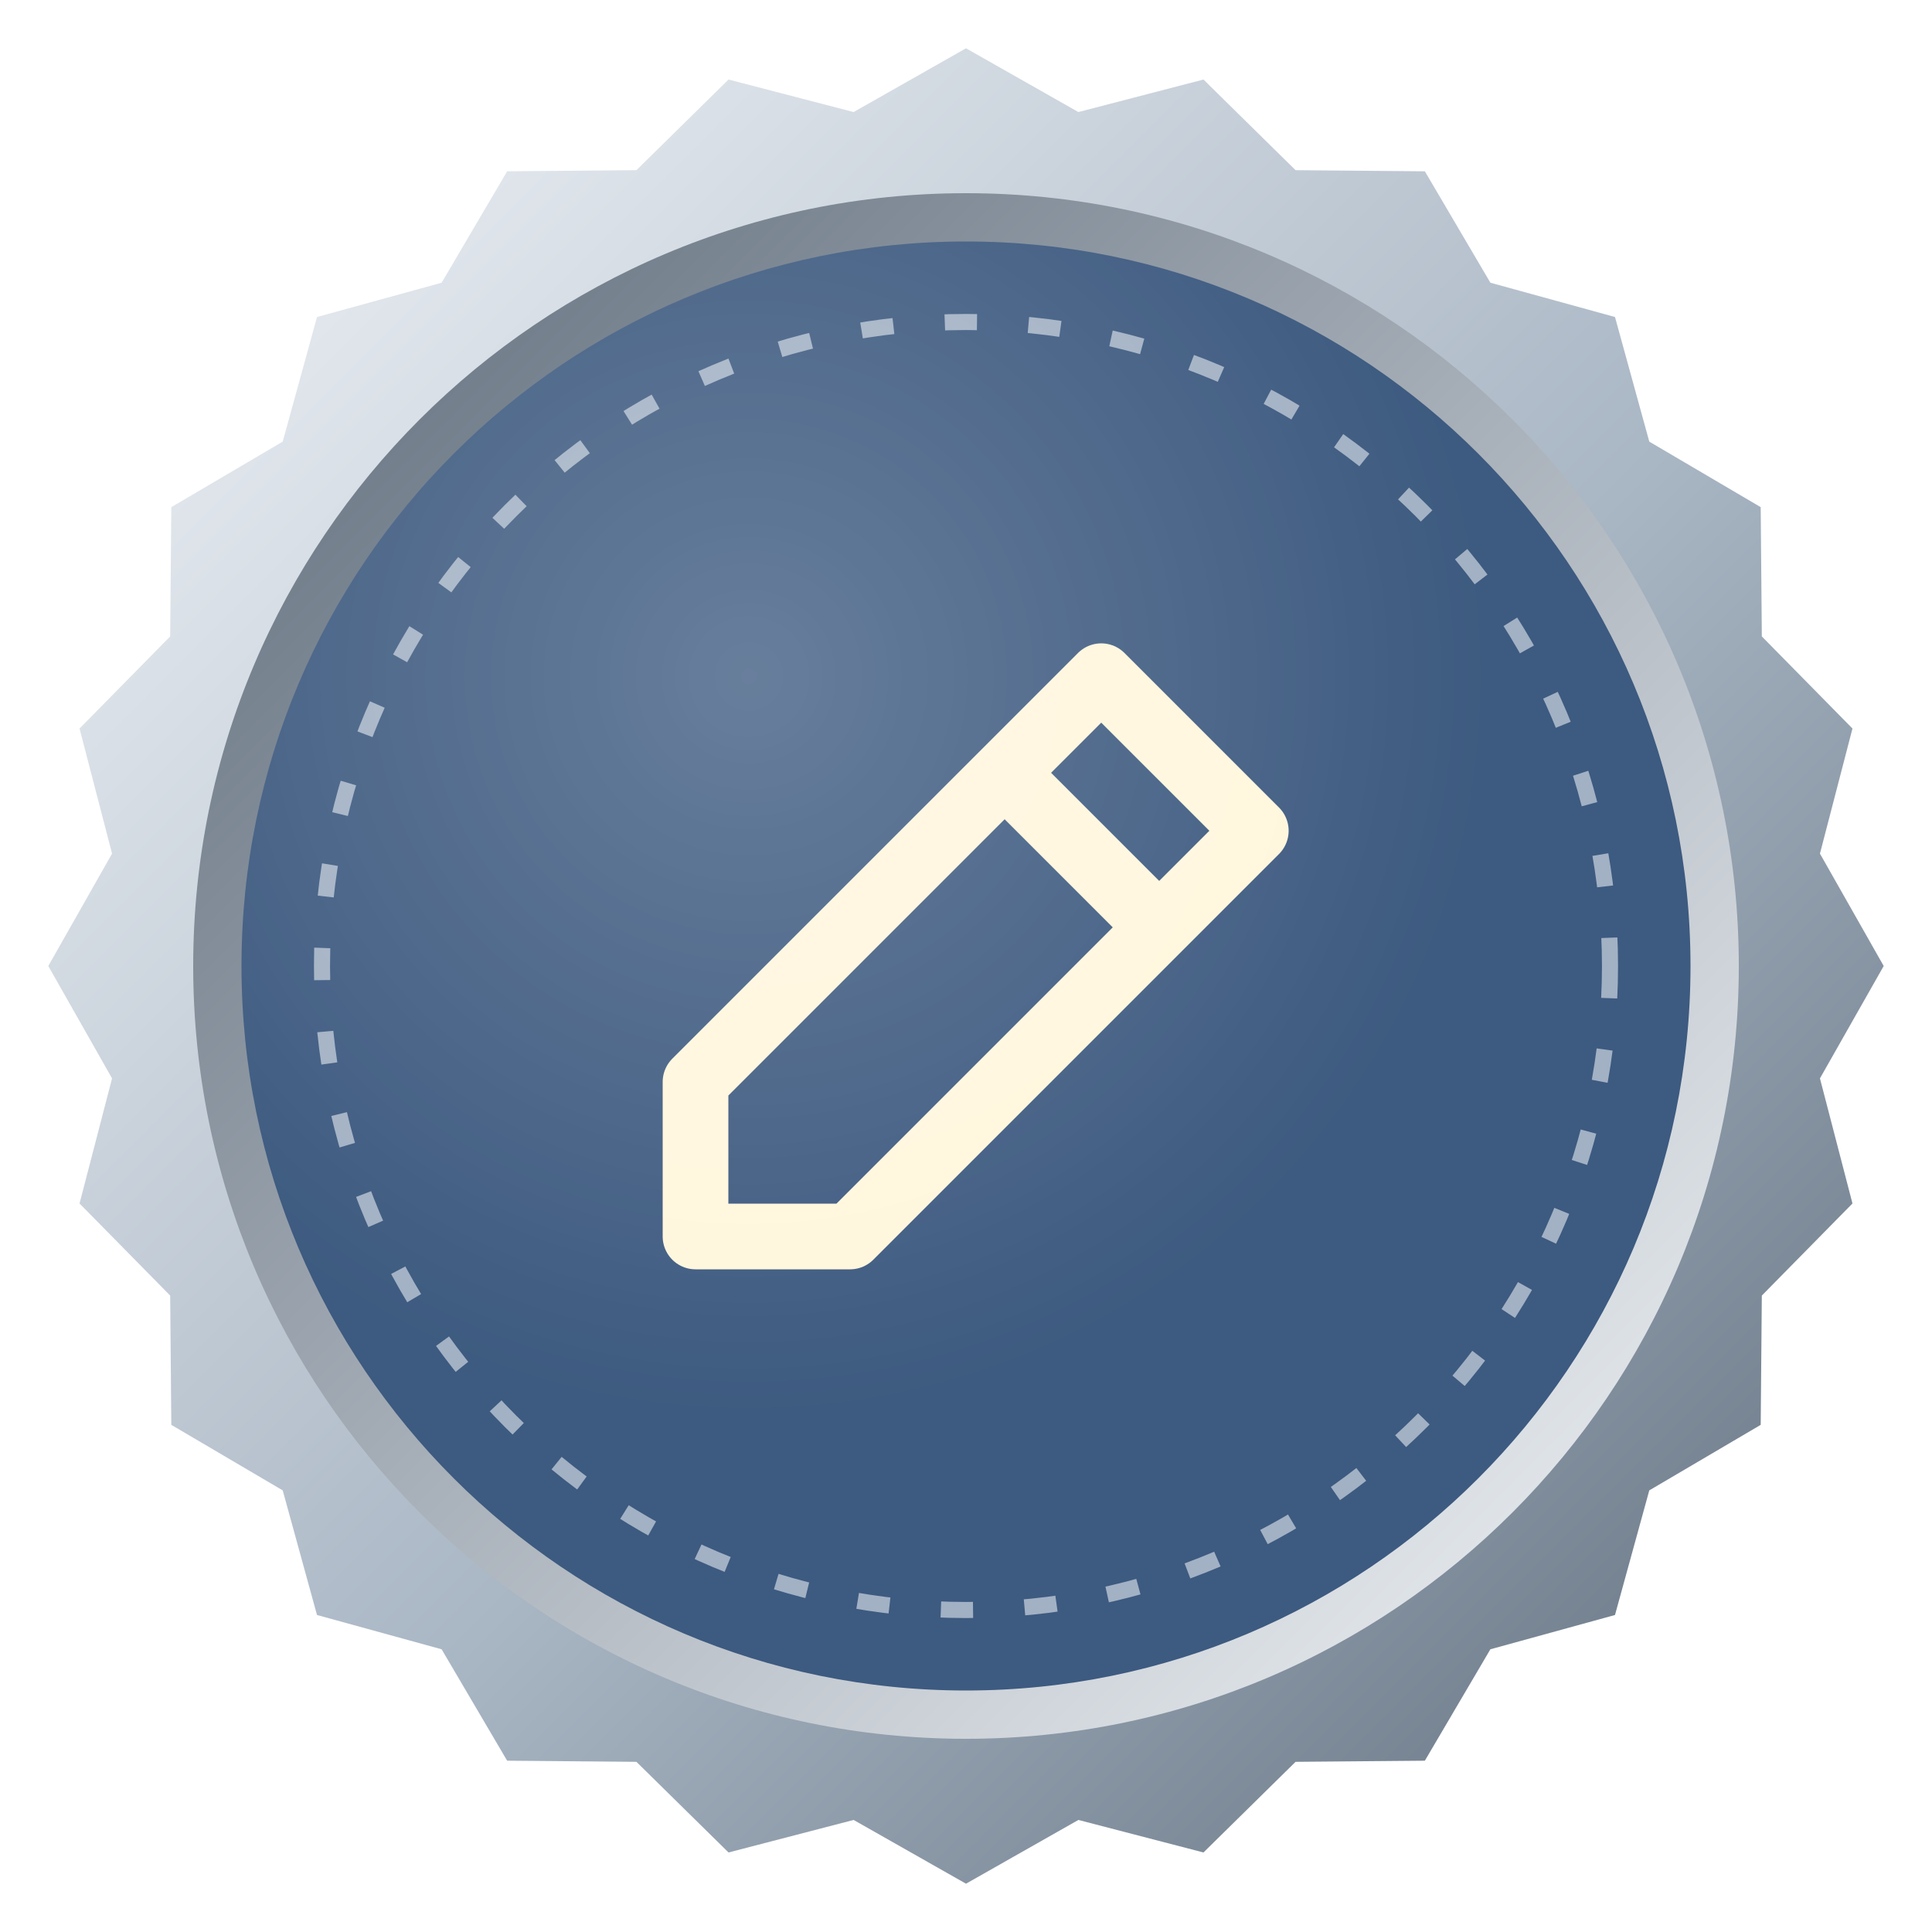
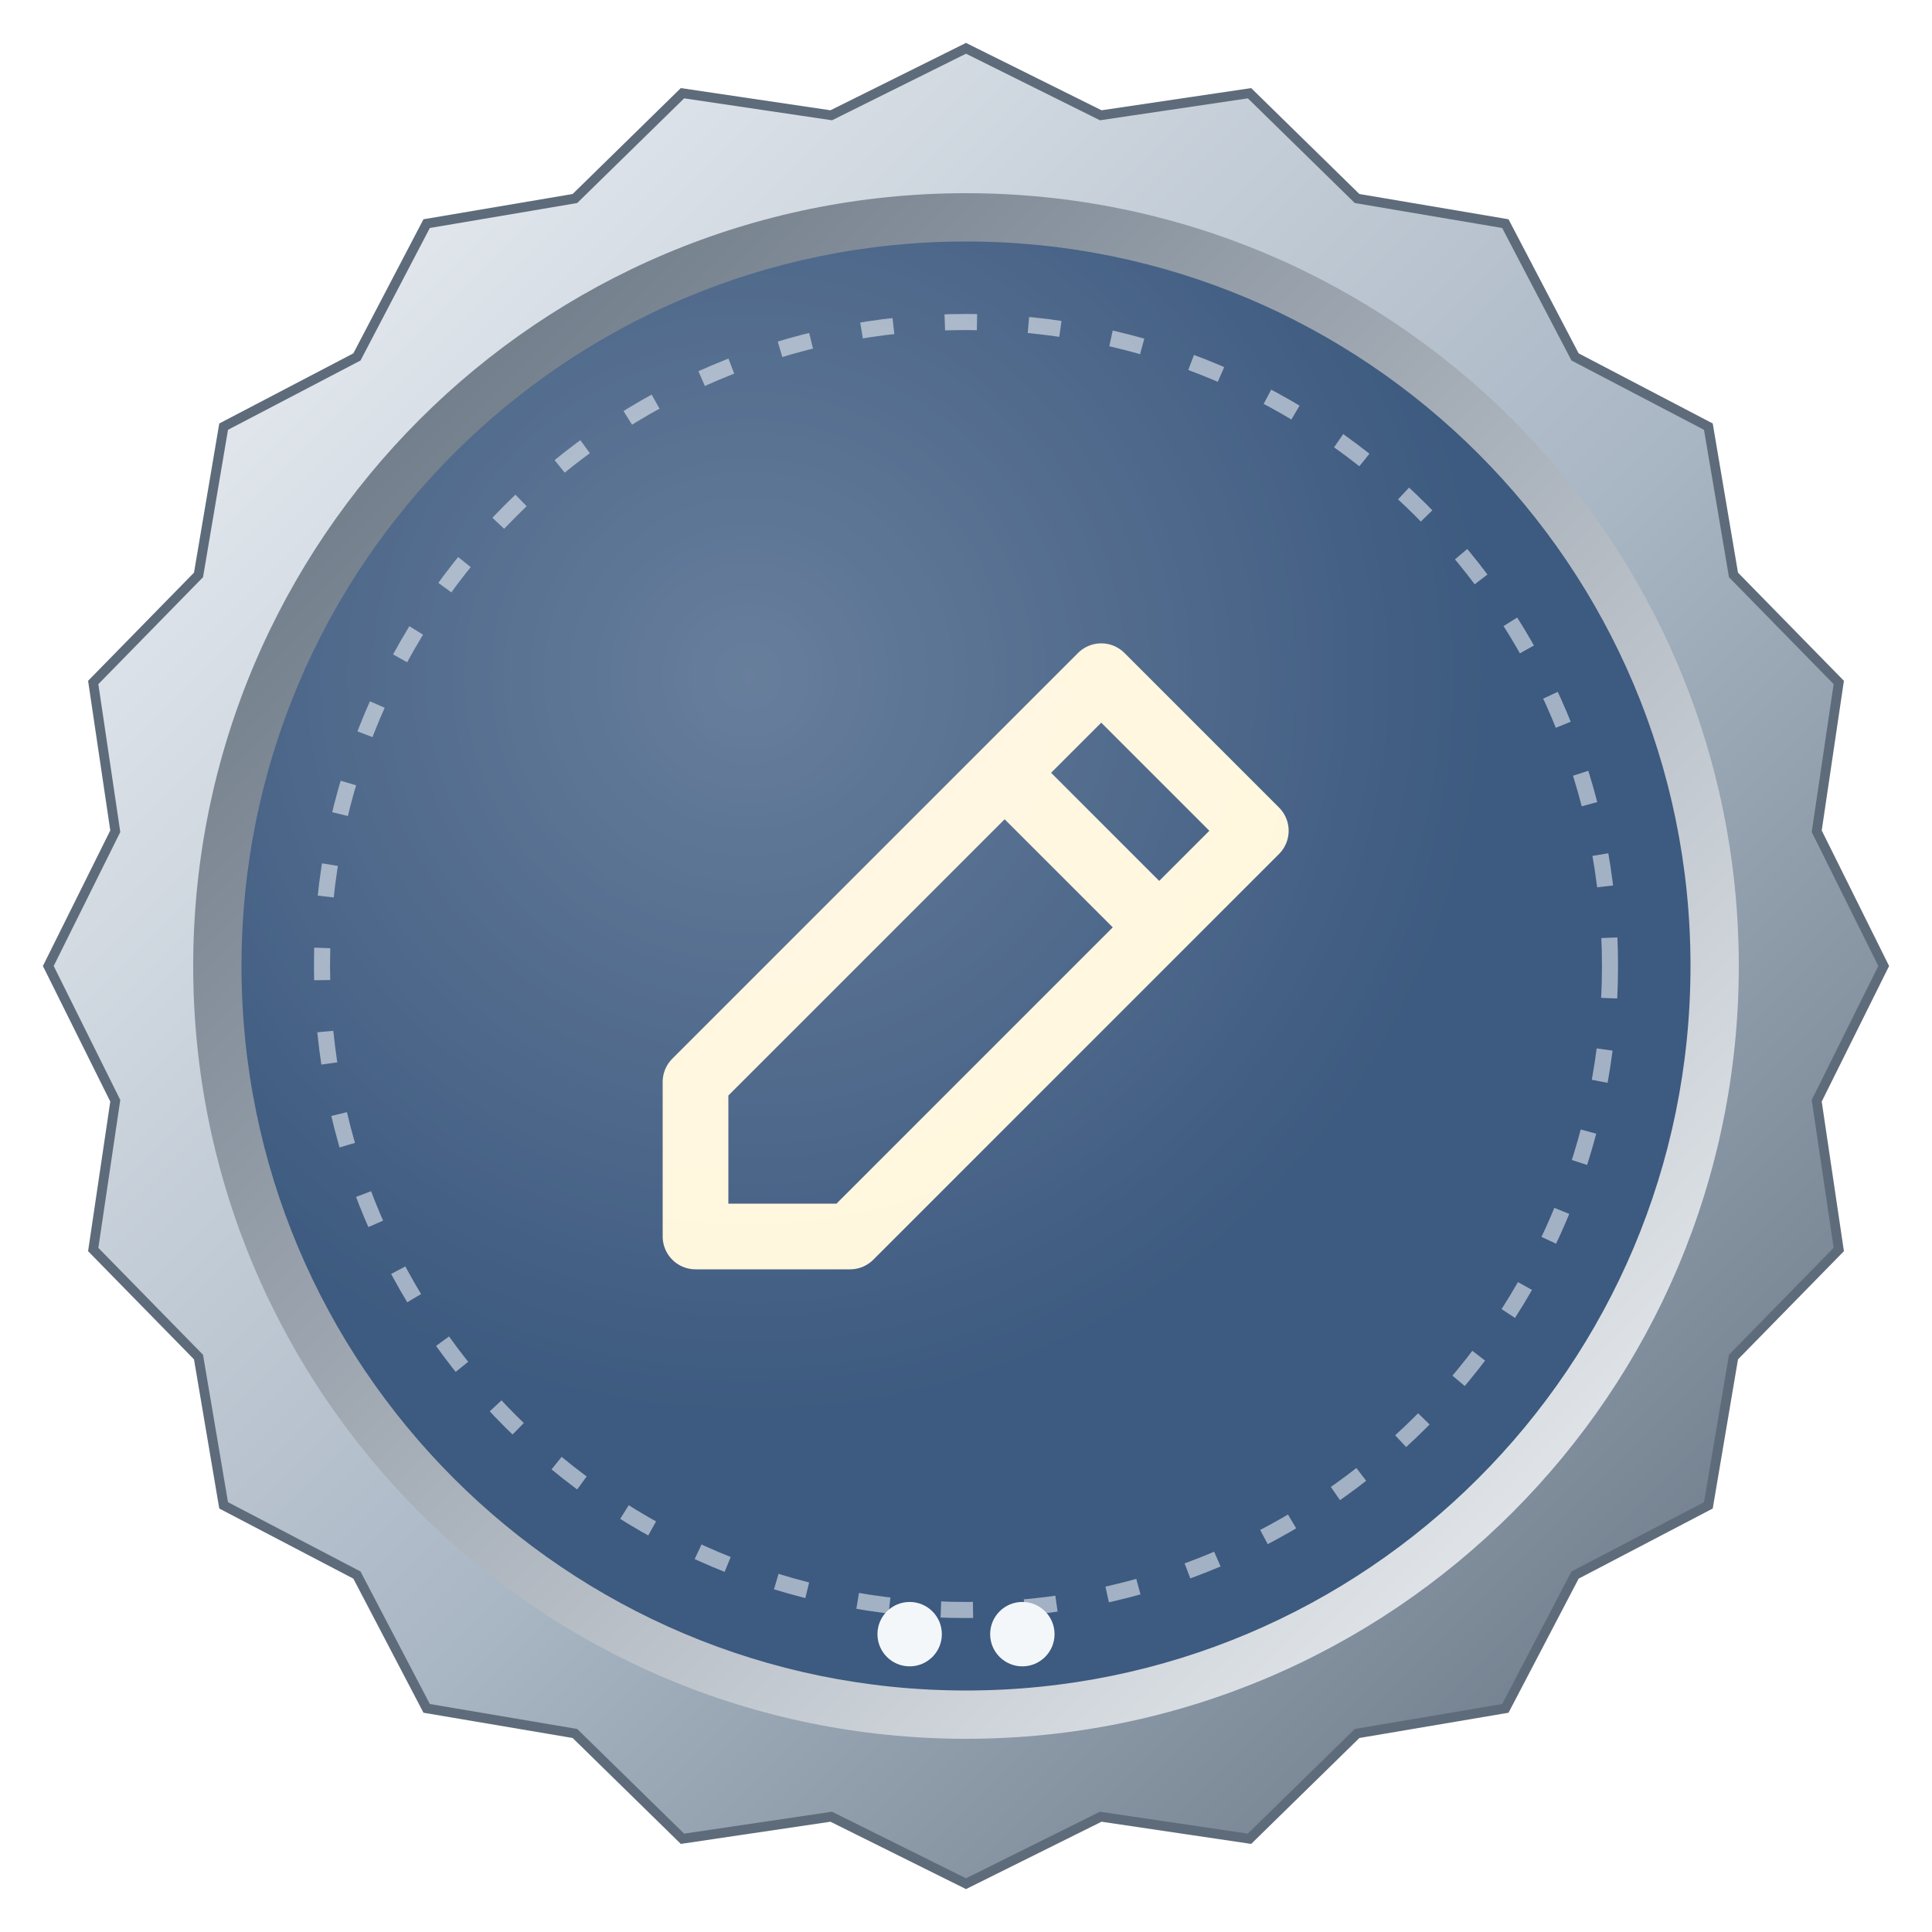
<svg xmlns="http://www.w3.org/2000/svg" viewBox="0 0 120 120">
  <defs>
    <linearGradient id="m" x1="0" y1="0" x2="1" y2="1">
      <stop offset="0" stop-color="#F4F7FA" />
      <stop offset=".55" stop-color="#A9B6C4" />
      <stop offset="1" stop-color="#5E6B7A" />
    </linearGradient>
    <linearGradient id="m2" x1="1" y1="1" x2="0" y2="0">
      <stop offset="0" stop-color="#F4F7FA" />
      <stop offset="1" stop-color="#5E6B7A" />
    </linearGradient>
    <radialGradient id="e" cx=".35" cy=".3" r=".85">
      <stop offset="0" stop-color="#fff" stop-opacity=".22" />
      <stop offset=".6" stop-color="#fff" stop-opacity="0" />
    </radialGradient>
  </defs>
-   <path d="M60.00,3.00 L66.98,6.96 L74.75,4.94 L80.47,10.57 L88.50,10.64 L92.57,17.56 L100.31,19.69 L102.44,27.43 L109.36,31.50 L109.43,39.53 L115.06,45.25 L113.04,53.02 L117.00,60.00 L113.04,66.98 L115.06,74.75 L109.43,80.47 L109.36,88.50 L102.44,92.57 L100.31,100.31 L92.57,102.44 L88.50,109.36 L80.47,109.43 L74.75,115.06 L66.98,113.04 L60.00,117.00 L53.02,113.04 L45.25,115.06 L39.53,109.43 L31.50,109.36 L27.43,102.44 L19.69,100.31 L17.56,92.57 L10.64,88.50 L10.57,80.47 L4.94,74.75 L6.96,66.98 L3.00,60.00 L6.96,53.02 L4.94,45.25 L10.57,39.53 L10.64,31.50 L17.56,27.43 L19.69,19.69 L27.43,17.56 L31.50,10.64 L39.53,10.57 L45.25,4.94 L53.02,6.96Z" fill="url(#m)" />
+   <path d="M60.00,3.00 L68.37,7.16 L77.61,5.79 L84.29,12.33 L93.50,13.89 L97.83,22.17 L106.11,26.50 L107.67,35.71 L114.21,42.39 L112.84,51.63 L117.00,60.00 L112.84,68.37 L114.21,77.61 L107.67,84.29 L106.11,93.50 L97.83,97.83 L93.50,106.11 L84.29,107.67 L77.61,114.21 L68.37,112.84 L60.00,117.00 L51.63,112.84 L42.39,114.21 L35.71,107.67 L26.50,106.11 L22.17,97.83 L13.89,93.50 L12.33,84.29 L5.79,77.61 L7.16,68.37 L3.00,60.00 L7.16,51.63 L5.79,42.39 L12.33,35.71 L13.89,26.50 L22.17,22.17 L26.50,13.89 L35.71,12.33 L42.39,5.79 L51.63,7.16Z" fill="url(#m)" stroke="#5E6B7A" stroke-width=".6" />
  <circle cx="60" cy="60" r="48" fill="url(#m2)" />
  <circle cx="60" cy="60" r="45" fill="#3D5A80" />
  <circle cx="60" cy="60" r="40" fill="none" stroke="#F4F7FA" stroke-opacity=".55" stroke-width="1" stroke-dasharray="2 3.2" />
  <g transform="translate(31.2 31.2) scale(2.4)" fill="none" stroke="#FFF6DC" stroke-width="1.7" stroke-linecap="round" stroke-linejoin="round">
    <path d="M15.5 4.5l4 4L9 19H5v-4L15.5 4.5ZM13 7l4 4" />
  </g>
+   <circle cx="56.5" cy="101.5" r="2" fill="#F4F7FA" />
+   <circle cx="63.5" cy="101.5" r="2" fill="#F4F7FA" />
  <circle cx="60" cy="60" r="45" fill="url(#e)" />
</svg>
